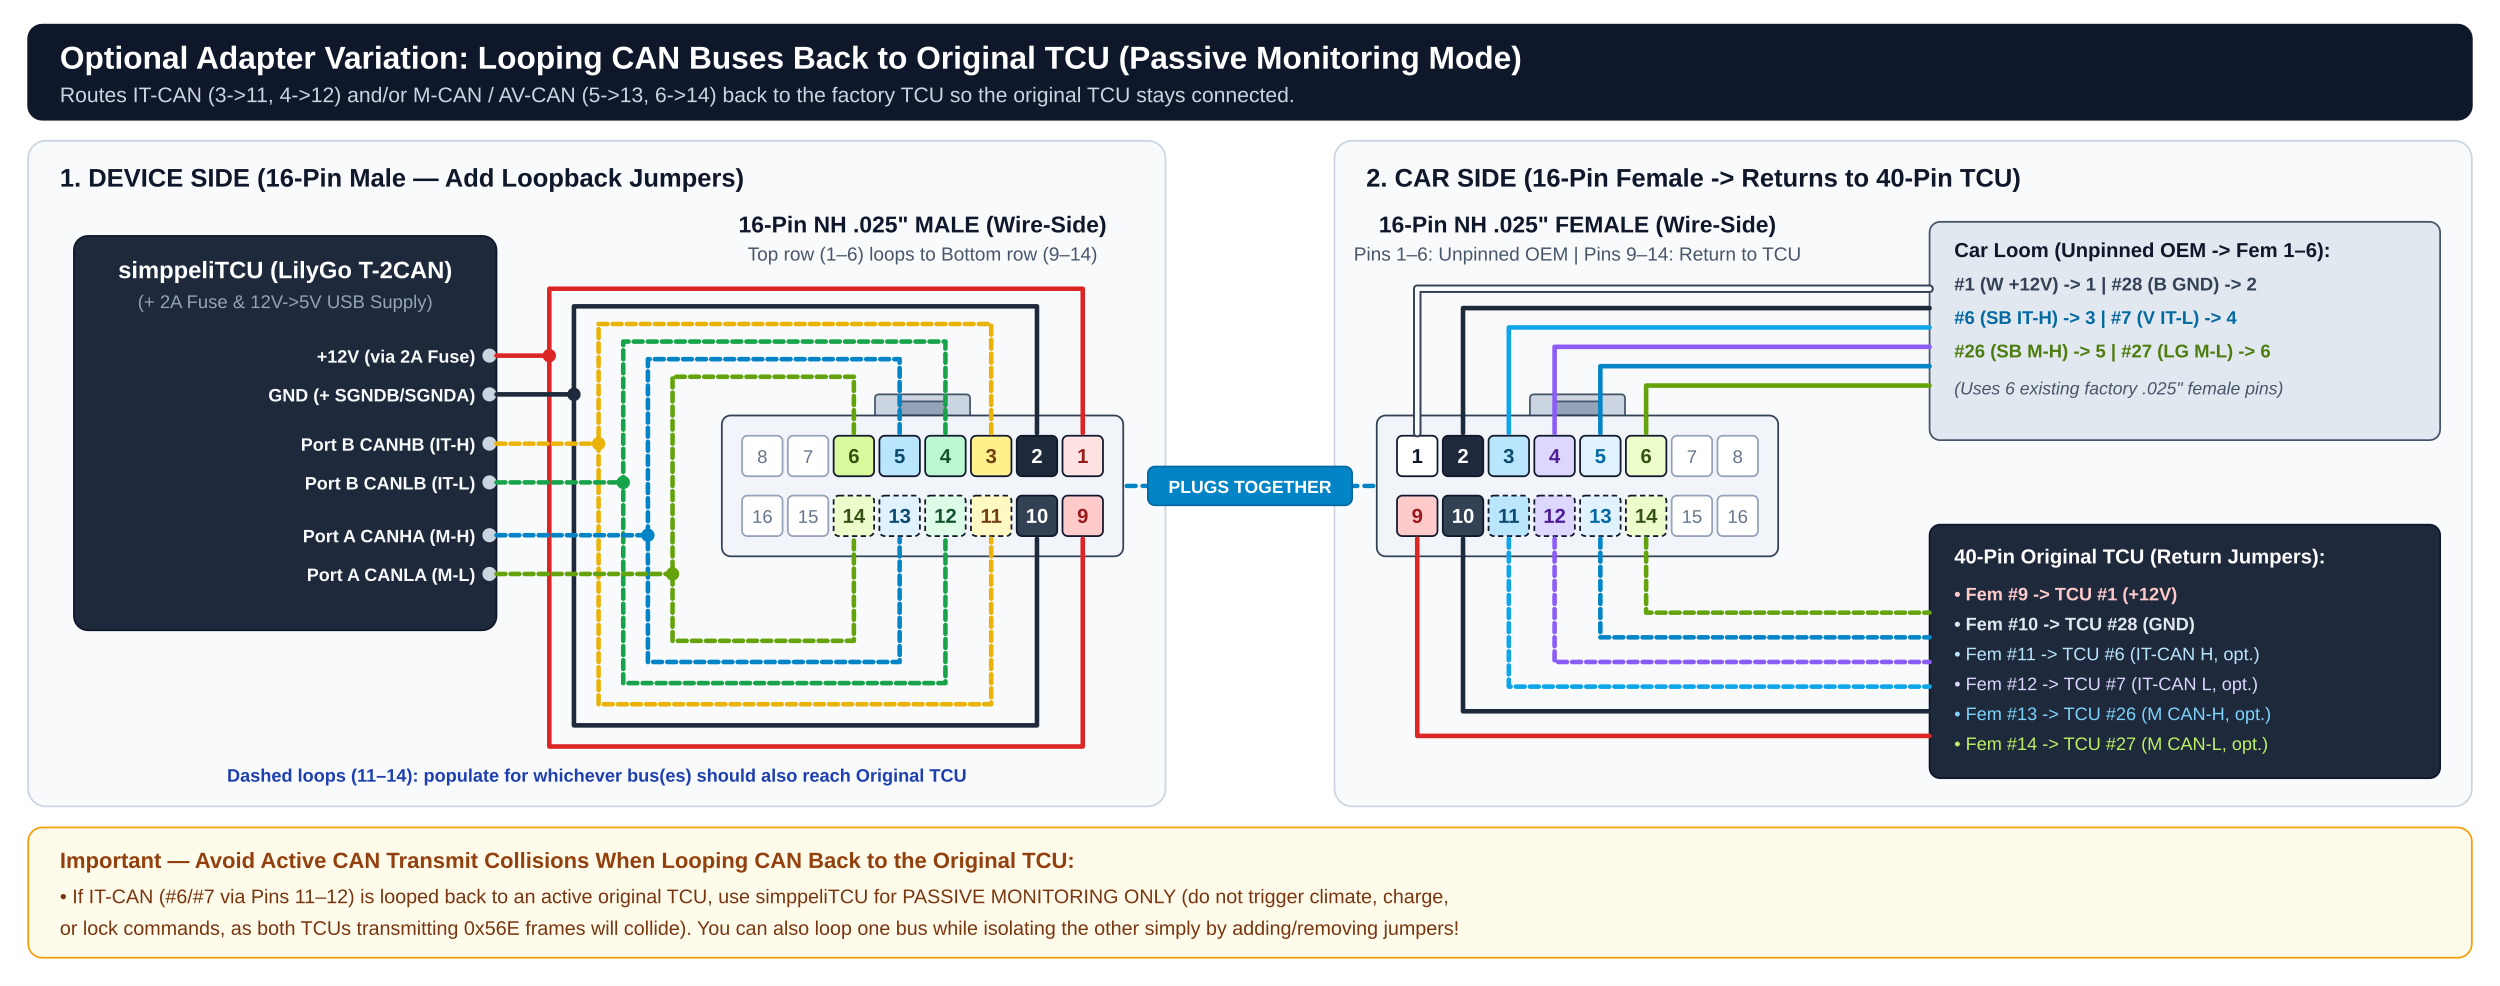
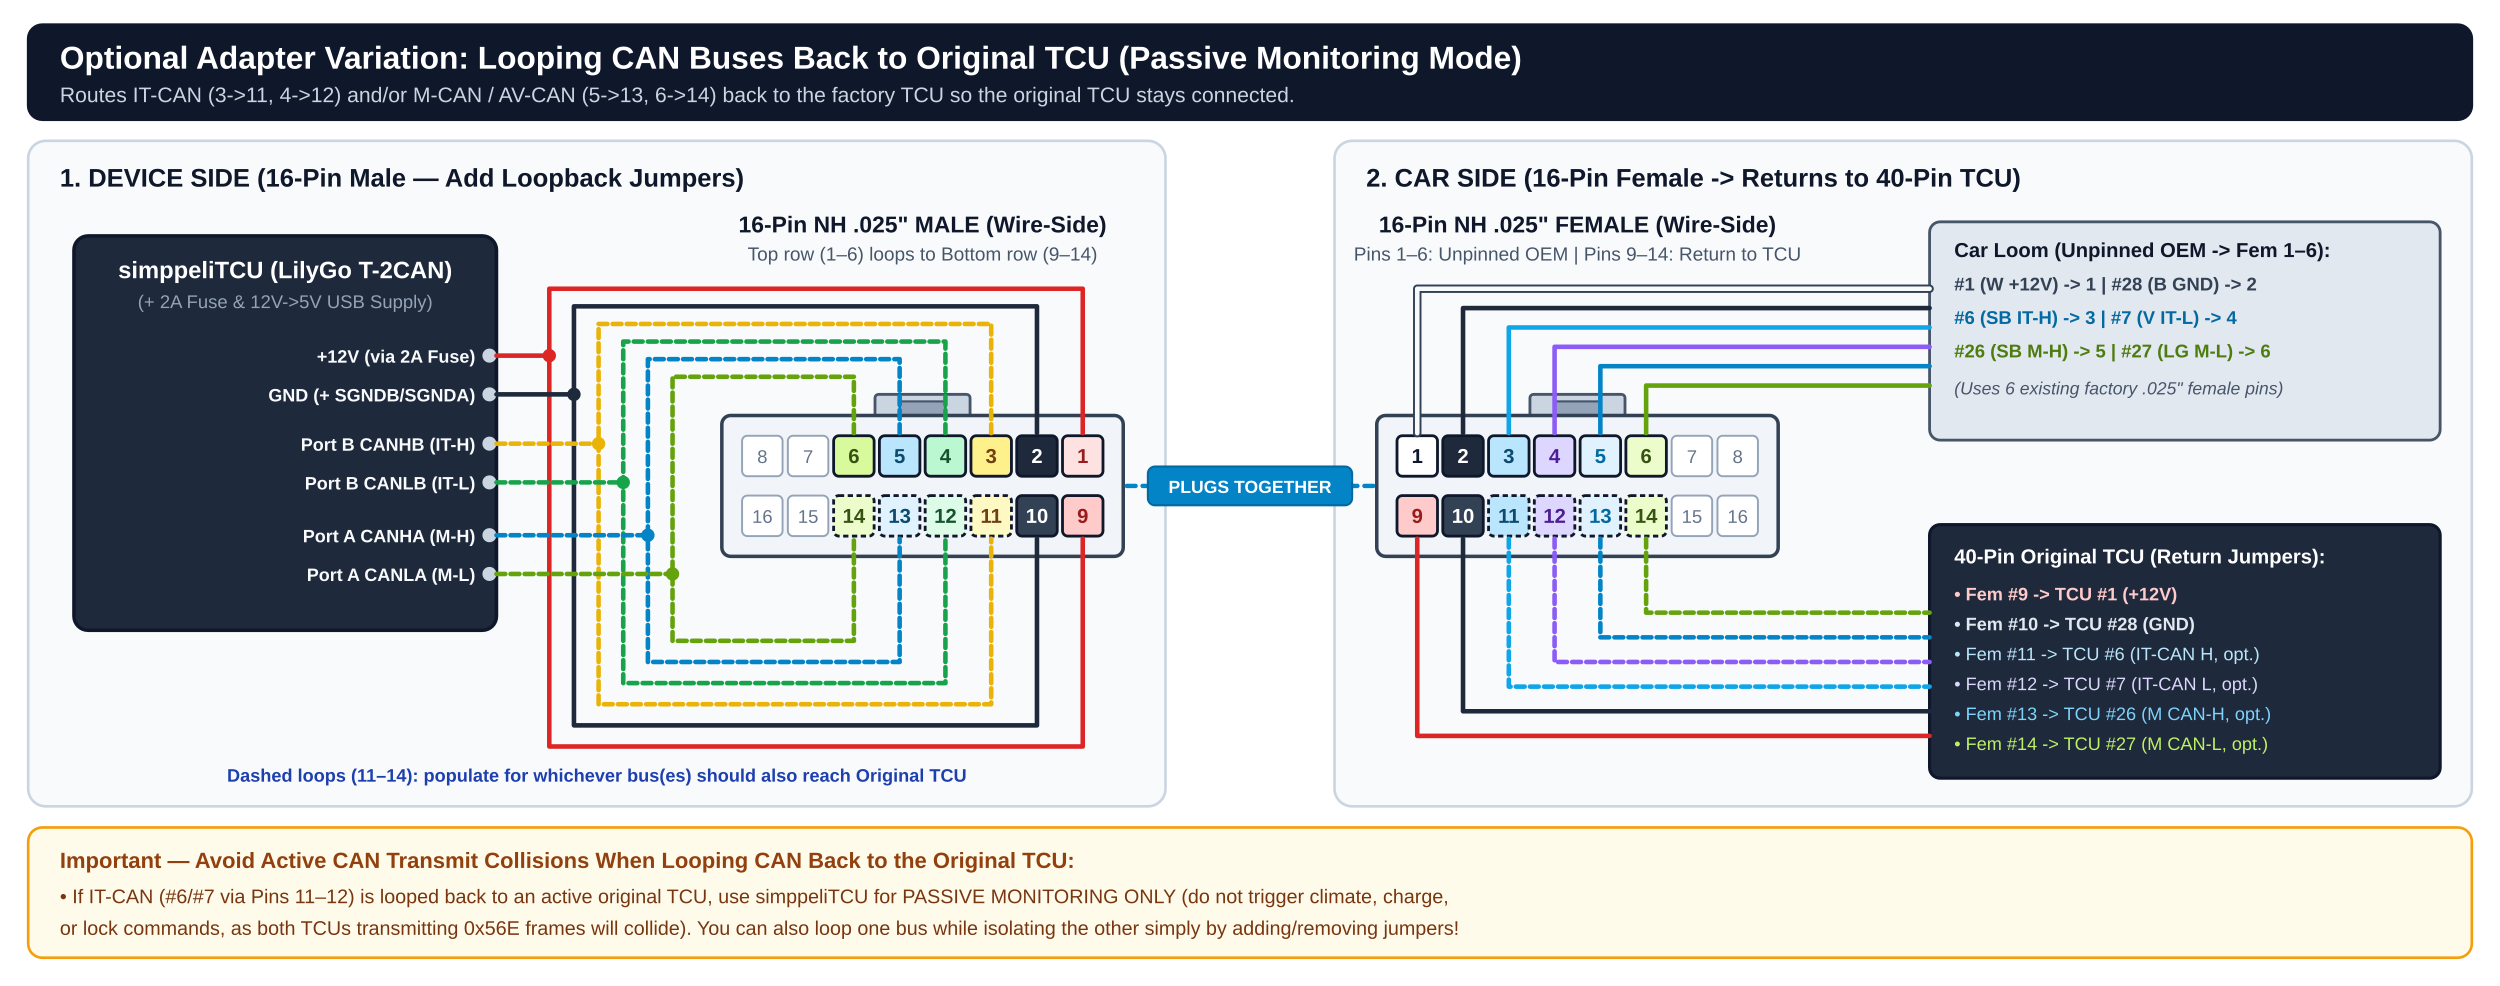
<svg xmlns="http://www.w3.org/2000/svg" viewBox="0 0 1420 560" width="1420" height="560">
  <rect x="0" y="0" width="1420" height="560" fill="#ffffff" />
-   <rect x="16" y="14" width="1388" height="54" rx="8" fill="#0f172a" stroke="#0f172a" stroke_width="1.5" />
+   <rect x="16" y="14" width="1388" height="54" rx="8" fill="#0f172a" stroke="#0f172a" stroke-width="1.5" />
  <text x="34" y="39" font-family="Segoe UI, Arial, Helvetica, sans-serif" font-size="18" font-weight="bold" fill="#ffffff" text-anchor="start">Optional Adapter Variation: Looping CAN Buses Back to Original TCU (Passive Monitoring Mode)</text>
  <text x="34" y="58" font-family="Segoe UI, Arial, Helvetica, sans-serif" font-size="12" font-weight="normal" fill="#cbd5e1" text-anchor="start">Routes IT-CAN (3-&gt;11, 4-&gt;12) and/or M-CAN / AV-CAN (5-&gt;13, 6-&gt;14) back to the factory TCU so the original TCU stays connected.</text>
-   <rect x="16" y="80" width="646" height="378" rx="10" fill="#f8fafc" stroke="#cbd5e1" stroke_width="1.5" />
+   <rect x="16" y="80" width="646" height="378" rx="10" fill="#f8fafc" stroke="#cbd5e1" stroke-width="1.5" />
  <text x="34" y="106" font-family="Segoe UI, Arial, Helvetica, sans-serif" font-size="14.5" font-weight="bold" fill="#0f172a" text-anchor="start">1. DEVICE SIDE (16-Pin Male — Add Loopback Jumpers)</text>
-   <rect x="758" y="80" width="646" height="378" rx="10" fill="#f8fafc" stroke="#cbd5e1" stroke_width="1.5" />
+   <rect x="758" y="80" width="646" height="378" rx="10" fill="#f8fafc" stroke="#cbd5e1" stroke-width="1.5" />
  <text x="776" y="106" font-family="Segoe UI, Arial, Helvetica, sans-serif" font-size="14.5" font-weight="bold" fill="#0f172a" text-anchor="start">2. CAR SIDE (16-Pin Female -&gt; Returns to 40-Pin TCU)</text>
-   <rect x="42" y="134" width="240" height="224" rx="8" fill="#1e293b" stroke="#0f172a" stroke_width="2.0" />
+   <rect x="42" y="134" width="240" height="224" rx="8" fill="#1e293b" stroke="#0f172a" stroke-width="2.0" />
  <text x="162" y="158" font-family="Segoe UI, Arial, Helvetica, sans-serif" font-size="13.5" font-weight="bold" fill="#ffffff" text-anchor="middle">simppeliTCU (LilyGo T-2CAN)</text>
  <text x="162" y="175" font-family="Segoe UI, Arial, Helvetica, sans-serif" font-size="10.5" font-weight="normal" fill="#94a3b8" text-anchor="middle">(+ 2A Fuse &amp; 12V-&gt;5V USB Supply)</text>
  <text x="270" y="206" font-family="Segoe UI, Arial, Helvetica, sans-serif" font-size="10.2" font-weight="bold" fill="#f8fafc" text-anchor="end">+12V (via 2A Fuse)</text>
  <circle cx="278" cy="202" r="4" fill="#cbd5e1" stroke="none" stroke-width="1.5" />
  <text x="270" y="228" font-family="Segoe UI, Arial, Helvetica, sans-serif" font-size="10.2" font-weight="bold" fill="#f8fafc" text-anchor="end">GND (+ SGNDB/SGNDA)</text>
  <circle cx="278" cy="224" r="4" fill="#cbd5e1" stroke="none" stroke-width="1.5" />
  <text x="270" y="256" font-family="Segoe UI, Arial, Helvetica, sans-serif" font-size="10.2" font-weight="bold" fill="#f8fafc" text-anchor="end">Port B CANHB (IT-H)</text>
  <circle cx="278" cy="252" r="4" fill="#cbd5e1" stroke="none" stroke-width="1.5" />
  <text x="270" y="278" font-family="Segoe UI, Arial, Helvetica, sans-serif" font-size="10.2" font-weight="bold" fill="#f8fafc" text-anchor="end">Port B CANLB (IT-L)</text>
  <circle cx="278" cy="274" r="4" fill="#cbd5e1" stroke="none" stroke-width="1.5" />
  <text x="270" y="308" font-family="Segoe UI, Arial, Helvetica, sans-serif" font-size="10.2" font-weight="bold" fill="#f8fafc" text-anchor="end">Port A CANHA (M-H)</text>
  <circle cx="278" cy="304" r="4" fill="#cbd5e1" stroke="none" stroke-width="1.5" />
  <text x="270" y="330" font-family="Segoe UI, Arial, Helvetica, sans-serif" font-size="10.2" font-weight="bold" fill="#f8fafc" text-anchor="end">Port A CANLA (M-L)</text>
  <circle cx="278" cy="326" r="4" fill="#cbd5e1" stroke="none" stroke-width="1.5" />
  <text x="524" y="132" font-family="Segoe UI, Arial, Helvetica, sans-serif" font-size="13" font-weight="bold" fill="#0f172a" text-anchor="middle">16-Pin NH .025" MALE (Wire-Side)</text>
  <text x="524" y="148" font-family="Segoe UI, Arial, Helvetica, sans-serif" font-size="10.8" font-weight="normal" fill="#475569" text-anchor="middle">Top row (1–6) loops to Bottom row (9–14)</text>
-   <rect x="497.0" y="224" width="54" height="14" rx="2" fill="#cbd5e1" stroke="#475569" stroke_width="1.6" />
-   <rect x="511.0" y="228" width="26" height="8" rx="1" fill="#94a3b8" stroke="#475569" stroke_width="1.2" />
-   <rect x="410" y="236" width="228" height="80" rx="5" fill="#f1f5f9" stroke="#334155" stroke_width="2.0" />
-   <rect x="421.5" y="247.5" width="23" height="23" rx="3" fill="#ffffff" stroke="#94a3b8" stroke_width="1.1" />
+   <rect x="497.0" y="224" width="54" height="14" rx="2" fill="#cbd5e1" stroke="#475569" stroke-width="1.6" />
+   <rect x="511.0" y="228" width="26" height="8" rx="1" fill="#94a3b8" stroke="#475569" stroke-width="1.2" />
+   <rect x="410" y="236" width="228" height="80" rx="5" fill="#f1f5f9" stroke="#334155" stroke-width="2.0" />
+   <rect x="421.5" y="247.5" width="23" height="23" rx="3" fill="#ffffff" stroke="#94a3b8" stroke-width="1.1" />
  <text x="433.0" y="263.0" font-family="Segoe UI, Arial, Helvetica, sans-serif" font-size="10.5" font-weight="normal" fill="#64748b" text-anchor="middle">8</text>
-   <rect x="447.5" y="247.5" width="23" height="23" rx="3" fill="#ffffff" stroke="#94a3b8" stroke_width="1.1" />
+   <rect x="447.5" y="247.5" width="23" height="23" rx="3" fill="#ffffff" stroke="#94a3b8" stroke-width="1.1" />
  <text x="459.0" y="263.0" font-family="Segoe UI, Arial, Helvetica, sans-serif" font-size="10.5" font-weight="normal" fill="#64748b" text-anchor="middle">7</text>
-   <rect x="473.5" y="247.5" width="23" height="23" rx="3" fill="#d9f99d" stroke="#0f172a" stroke_width="1.6" />
+   <rect x="473.5" y="247.5" width="23" height="23" rx="3" fill="#d9f99d" stroke="#0f172a" stroke-width="1.6" />
  <text x="485.0" y="263.0" font-family="Segoe UI, Arial, Helvetica, sans-serif" font-size="11.5" font-weight="bold" fill="#365314" text-anchor="middle">6</text>
-   <rect x="499.5" y="247.5" width="23" height="23" rx="3" fill="#bae6fd" stroke="#0f172a" stroke_width="1.6" />
+   <rect x="499.5" y="247.5" width="23" height="23" rx="3" fill="#bae6fd" stroke="#0f172a" stroke-width="1.6" />
  <text x="511.0" y="263.0" font-family="Segoe UI, Arial, Helvetica, sans-serif" font-size="11.5" font-weight="bold" fill="#0c4a6e" text-anchor="middle">5</text>
-   <rect x="525.5" y="247.5" width="23" height="23" rx="3" fill="#bbf7d0" stroke="#0f172a" stroke_width="1.6" />
+   <rect x="525.5" y="247.5" width="23" height="23" rx="3" fill="#bbf7d0" stroke="#0f172a" stroke-width="1.6" />
  <text x="537.0" y="263.0" font-family="Segoe UI, Arial, Helvetica, sans-serif" font-size="11.5" font-weight="bold" fill="#14532d" text-anchor="middle">4</text>
-   <rect x="551.5" y="247.5" width="23" height="23" rx="3" fill="#fef08a" stroke="#0f172a" stroke_width="1.6" />
+   <rect x="551.5" y="247.5" width="23" height="23" rx="3" fill="#fef08a" stroke="#0f172a" stroke-width="1.6" />
  <text x="563.0" y="263.0" font-family="Segoe UI, Arial, Helvetica, sans-serif" font-size="11.5" font-weight="bold" fill="#713f12" text-anchor="middle">3</text>
-   <rect x="577.5" y="247.5" width="23" height="23" rx="3" fill="#1e293b" stroke="#0f172a" stroke_width="1.6" />
+   <rect x="577.5" y="247.5" width="23" height="23" rx="3" fill="#1e293b" stroke="#0f172a" stroke-width="1.6" />
  <text x="589.0" y="263.0" font-family="Segoe UI, Arial, Helvetica, sans-serif" font-size="11.5" font-weight="bold" fill="#ffffff" text-anchor="middle">2</text>
-   <rect x="603.5" y="247.5" width="23" height="23" rx="3" fill="#fee2e2" stroke="#0f172a" stroke_width="1.6" />
+   <rect x="603.5" y="247.5" width="23" height="23" rx="3" fill="#fee2e2" stroke="#0f172a" stroke-width="1.6" />
  <text x="615.0" y="263.0" font-family="Segoe UI, Arial, Helvetica, sans-serif" font-size="11.5" font-weight="bold" fill="#991b1b" text-anchor="middle">1</text>
-   <rect x="421.5" y="281.5" width="23" height="23" rx="3" fill="#ffffff" stroke="#94a3b8" stroke_width="1.1" />
+   <rect x="421.5" y="281.5" width="23" height="23" rx="3" fill="#ffffff" stroke="#94a3b8" stroke-width="1.1" />
  <text x="433.0" y="297.0" font-family="Segoe UI, Arial, Helvetica, sans-serif" font-size="10.5" font-weight="normal" fill="#64748b" text-anchor="middle">16</text>
-   <rect x="447.5" y="281.5" width="23" height="23" rx="3" fill="#ffffff" stroke="#94a3b8" stroke_width="1.1" />
+   <rect x="447.5" y="281.5" width="23" height="23" rx="3" fill="#ffffff" stroke="#94a3b8" stroke-width="1.1" />
  <text x="459.0" y="297.0" font-family="Segoe UI, Arial, Helvetica, sans-serif" font-size="10.5" font-weight="normal" fill="#64748b" text-anchor="middle">15</text>
-   <rect x="473.5" y="281.5" width="23" height="23" rx="3" fill="#ecfccb" stroke="#0f172a" stroke_width="1.6" stroke-dasharray="3,2" />
+   <rect x="473.5" y="281.5" width="23" height="23" rx="3" fill="#ecfccb" stroke="#0f172a" stroke-width="1.6" stroke-dasharray="3,2" />
  <text x="485.0" y="297.0" font-family="Segoe UI, Arial, Helvetica, sans-serif" font-size="11.5" font-weight="bold" fill="#365314" text-anchor="middle">14</text>
-   <rect x="499.5" y="281.5" width="23" height="23" rx="3" fill="#e0f2fe" stroke="#0f172a" stroke_width="1.6" stroke-dasharray="3,2" />
+   <rect x="499.5" y="281.5" width="23" height="23" rx="3" fill="#e0f2fe" stroke="#0f172a" stroke-width="1.6" stroke-dasharray="3,2" />
  <text x="511.0" y="297.0" font-family="Segoe UI, Arial, Helvetica, sans-serif" font-size="11.5" font-weight="bold" fill="#0c4a6e" text-anchor="middle">13</text>
-   <rect x="525.5" y="281.5" width="23" height="23" rx="3" fill="#dcfce7" stroke="#0f172a" stroke_width="1.6" stroke-dasharray="3,2" />
+   <rect x="525.5" y="281.5" width="23" height="23" rx="3" fill="#dcfce7" stroke="#0f172a" stroke-width="1.6" stroke-dasharray="3,2" />
  <text x="537.0" y="297.0" font-family="Segoe UI, Arial, Helvetica, sans-serif" font-size="11.5" font-weight="bold" fill="#14532d" text-anchor="middle">12</text>
-   <rect x="551.5" y="281.5" width="23" height="23" rx="3" fill="#fef9c3" stroke="#0f172a" stroke_width="1.6" stroke-dasharray="3,2" />
+   <rect x="551.5" y="281.5" width="23" height="23" rx="3" fill="#fef9c3" stroke="#0f172a" stroke-width="1.6" stroke-dasharray="3,2" />
  <text x="563.0" y="297.0" font-family="Segoe UI, Arial, Helvetica, sans-serif" font-size="11.5" font-weight="bold" fill="#713f12" text-anchor="middle">11</text>
-   <rect x="577.5" y="281.5" width="23" height="23" rx="3" fill="#334155" stroke="#0f172a" stroke_width="1.6" />
+   <rect x="577.5" y="281.5" width="23" height="23" rx="3" fill="#334155" stroke="#0f172a" stroke-width="1.6" />
  <text x="589.0" y="297.0" font-family="Segoe UI, Arial, Helvetica, sans-serif" font-size="11.5" font-weight="bold" fill="#ffffff" text-anchor="middle">10</text>
-   <rect x="603.5" y="281.5" width="23" height="23" rx="3" fill="#fecaca" stroke="#0f172a" stroke_width="1.6" />
+   <rect x="603.5" y="281.5" width="23" height="23" rx="3" fill="#fecaca" stroke="#0f172a" stroke-width="1.6" />
  <text x="615.0" y="297.0" font-family="Segoe UI, Arial, Helvetica, sans-serif" font-size="11.5" font-weight="bold" fill="#991b1b" text-anchor="middle">9</text>
  <polyline points="282,202 312,202" fill="none" stroke="#dc2626" stroke-width="2.6" stroke-linecap="round" stroke-linejoin="round" />
  <polyline points="615.0,246.0 615.0,164 312,164 312,424 615.0,424 615.0,306.0" fill="none" stroke="#dc2626" stroke-width="2.6" stroke-linecap="round" stroke-linejoin="round" />
  <circle cx="312" cy="202" r="3.8" fill="#dc2626" stroke="none" stroke-width="1.5" />
  <polyline points="282,224 326,224" fill="none" stroke="#1e293b" stroke-width="2.6" stroke-linecap="round" stroke-linejoin="round" />
  <polyline points="589.0,246.0 589.0,174 326,174 326,412 589.0,412 589.0,306.0" fill="none" stroke="#1e293b" stroke-width="2.6" stroke-linecap="round" stroke-linejoin="round" />
  <circle cx="326" cy="224" r="3.8" fill="#1e293b" stroke="none" stroke-width="1.5" />
  <polyline points="282,252 340,252" fill="none" stroke="#eab308" stroke-width="2.6" stroke-linecap="round" stroke-linejoin="round" stroke-dasharray="5,3" />
  <polyline points="563.0,246.0 563.0,184 340,184 340,400 563.0,400 563.0,306.0" fill="none" stroke="#eab308" stroke-width="2.6" stroke-linecap="round" stroke-linejoin="round" stroke-dasharray="5,3" />
  <circle cx="340" cy="252" r="3.8" fill="#eab308" stroke="none" stroke-width="1.5" />
  <polyline points="282,274 354,274" fill="none" stroke="#16a34a" stroke-width="2.6" stroke-linecap="round" stroke-linejoin="round" stroke-dasharray="5,3" />
  <polyline points="537.0,246.0 537.0,194 354,194 354,388 537.0,388 537.0,306.0" fill="none" stroke="#16a34a" stroke-width="2.6" stroke-linecap="round" stroke-linejoin="round" stroke-dasharray="5,3" />
  <circle cx="354" cy="274" r="3.8" fill="#16a34a" stroke="none" stroke-width="1.5" />
  <polyline points="282,304 368,304" fill="none" stroke="#0284c7" stroke-width="2.6" stroke-linecap="round" stroke-linejoin="round" stroke-dasharray="5,3" />
  <polyline points="511.0,246.0 511.0,204 368,204 368,376 511.0,376 511.0,306.0" fill="none" stroke="#0284c7" stroke-width="2.6" stroke-linecap="round" stroke-linejoin="round" stroke-dasharray="5,3" />
  <circle cx="368" cy="304" r="3.8" fill="#0284c7" stroke="none" stroke-width="1.5" />
  <polyline points="282,326 382,326" fill="none" stroke="#65a30d" stroke-width="2.6" stroke-linecap="round" stroke-linejoin="round" stroke-dasharray="5,3" />
  <polyline points="485.0,246.0 485.0,214 382,214 382,364 485.0,364 485.0,306.0" fill="none" stroke="#65a30d" stroke-width="2.6" stroke-linecap="round" stroke-linejoin="round" stroke-dasharray="5,3" />
  <circle cx="382" cy="326" r="3.8" fill="#65a30d" stroke="none" stroke-width="1.5" />
  <text x="339" y="444" font-family="Segoe UI, Arial, Helvetica, sans-serif" font-size="10.3" font-weight="bold" fill="#1e40af" text-anchor="middle">Dashed loops (11–14): populate for whichever bus(es) should also reach Original TCU</text>
  <line x1="640" y1="276" x2="780" y2="276" stroke="#0284c7" stroke-width="2.5" stroke-linecap="round" stroke-dasharray="5,4" />
-   <rect x="652.0" y="265.0" width="116" height="22" rx="4" fill="#0284c7" stroke="#0369a1" stroke_width="1.2" />
+   <rect x="652.0" y="265.0" width="116" height="22" rx="4" fill="#0284c7" stroke="#0369a1" stroke-width="1.2" />
  <text x="710" y="280" font-family="Segoe UI, Arial, Helvetica, sans-serif" font-size="10" font-weight="bold" fill="#ffffff" text-anchor="middle">PLUGS TOGETHER</text>
  <text x="896" y="132" font-family="Segoe UI, Arial, Helvetica, sans-serif" font-size="13" font-weight="bold" fill="#0f172a" text-anchor="middle">16-Pin NH .025" FEMALE (Wire-Side)</text>
  <text x="896" y="148" font-family="Segoe UI, Arial, Helvetica, sans-serif" font-size="10.8" font-weight="normal" fill="#475569" text-anchor="middle">Pins 1–6: Unpinned OEM | Pins 9–14: Return to TCU</text>
-   <rect x="869.0" y="224" width="54" height="14" rx="2" fill="#cbd5e1" stroke="#475569" stroke_width="1.6" />
-   <rect x="883.0" y="228" width="26" height="8" rx="1" fill="#94a3b8" stroke="#475569" stroke_width="1.2" />
-   <rect x="782" y="236" width="228" height="80" rx="5" fill="#f1f5f9" stroke="#334155" stroke_width="2.0" />
-   <rect x="793.5" y="247.5" width="23" height="23" rx="3" fill="#ffffff" stroke="#0f172a" stroke_width="1.6" />
+   <rect x="869.0" y="224" width="54" height="14" rx="2" fill="#cbd5e1" stroke="#475569" stroke-width="1.6" />
+   <rect x="883.0" y="228" width="26" height="8" rx="1" fill="#94a3b8" stroke="#475569" stroke-width="1.2" />
+   <rect x="782" y="236" width="228" height="80" rx="5" fill="#f1f5f9" stroke="#334155" stroke-width="2.0" />
+   <rect x="793.5" y="247.5" width="23" height="23" rx="3" fill="#ffffff" stroke="#0f172a" stroke-width="1.6" />
  <text x="805.0" y="263.0" font-family="Segoe UI, Arial, Helvetica, sans-serif" font-size="11.5" font-weight="bold" fill="#0f172a" text-anchor="middle">1</text>
-   <rect x="819.5" y="247.5" width="23" height="23" rx="3" fill="#1e293b" stroke="#0f172a" stroke_width="1.6" />
+   <rect x="819.5" y="247.5" width="23" height="23" rx="3" fill="#1e293b" stroke="#0f172a" stroke-width="1.6" />
  <text x="831.0" y="263.0" font-family="Segoe UI, Arial, Helvetica, sans-serif" font-size="11.5" font-weight="bold" fill="#ffffff" text-anchor="middle">2</text>
-   <rect x="845.5" y="247.5" width="23" height="23" rx="3" fill="#bae6fd" stroke="#0f172a" stroke_width="1.6" />
+   <rect x="845.5" y="247.5" width="23" height="23" rx="3" fill="#bae6fd" stroke="#0f172a" stroke-width="1.6" />
  <text x="857.0" y="263.0" font-family="Segoe UI, Arial, Helvetica, sans-serif" font-size="11.5" font-weight="bold" fill="#0c4a6e" text-anchor="middle">3</text>
-   <rect x="871.5" y="247.5" width="23" height="23" rx="3" fill="#ddd6fe" stroke="#0f172a" stroke_width="1.6" />
+   <rect x="871.5" y="247.5" width="23" height="23" rx="3" fill="#ddd6fe" stroke="#0f172a" stroke-width="1.6" />
  <text x="883.0" y="263.0" font-family="Segoe UI, Arial, Helvetica, sans-serif" font-size="11.5" font-weight="bold" fill="#4c1d95" text-anchor="middle">4</text>
-   <rect x="897.5" y="247.5" width="23" height="23" rx="3" fill="#e0f2fe" stroke="#0f172a" stroke_width="1.6" />
+   <rect x="897.5" y="247.5" width="23" height="23" rx="3" fill="#e0f2fe" stroke="#0f172a" stroke-width="1.6" />
  <text x="909.0" y="263.0" font-family="Segoe UI, Arial, Helvetica, sans-serif" font-size="11.5" font-weight="bold" fill="#0369a1" text-anchor="middle">5</text>
-   <rect x="923.5" y="247.5" width="23" height="23" rx="3" fill="#ecfccb" stroke="#0f172a" stroke_width="1.6" />
+   <rect x="923.5" y="247.5" width="23" height="23" rx="3" fill="#ecfccb" stroke="#0f172a" stroke-width="1.6" />
  <text x="935.0" y="263.0" font-family="Segoe UI, Arial, Helvetica, sans-serif" font-size="11.5" font-weight="bold" fill="#365314" text-anchor="middle">6</text>
-   <rect x="949.5" y="247.5" width="23" height="23" rx="3" fill="#ffffff" stroke="#94a3b8" stroke_width="1.1" />
+   <rect x="949.5" y="247.5" width="23" height="23" rx="3" fill="#ffffff" stroke="#94a3b8" stroke-width="1.1" />
  <text x="961.0" y="263.0" font-family="Segoe UI, Arial, Helvetica, sans-serif" font-size="10.5" font-weight="normal" fill="#64748b" text-anchor="middle">7</text>
-   <rect x="975.5" y="247.5" width="23" height="23" rx="3" fill="#ffffff" stroke="#94a3b8" stroke_width="1.1" />
+   <rect x="975.5" y="247.5" width="23" height="23" rx="3" fill="#ffffff" stroke="#94a3b8" stroke-width="1.1" />
  <text x="987.0" y="263.0" font-family="Segoe UI, Arial, Helvetica, sans-serif" font-size="10.5" font-weight="normal" fill="#64748b" text-anchor="middle">8</text>
-   <rect x="793.5" y="281.5" width="23" height="23" rx="3" fill="#fecaca" stroke="#0f172a" stroke_width="1.6" />
+   <rect x="793.5" y="281.5" width="23" height="23" rx="3" fill="#fecaca" stroke="#0f172a" stroke-width="1.6" />
  <text x="805.0" y="297.0" font-family="Segoe UI, Arial, Helvetica, sans-serif" font-size="11.5" font-weight="bold" fill="#991b1b" text-anchor="middle">9</text>
-   <rect x="819.5" y="281.5" width="23" height="23" rx="3" fill="#334155" stroke="#0f172a" stroke_width="1.6" />
+   <rect x="819.5" y="281.5" width="23" height="23" rx="3" fill="#334155" stroke="#0f172a" stroke-width="1.6" />
  <text x="831.0" y="297.0" font-family="Segoe UI, Arial, Helvetica, sans-serif" font-size="11.5" font-weight="bold" fill="#ffffff" text-anchor="middle">10</text>
-   <rect x="845.5" y="281.5" width="23" height="23" rx="3" fill="#bae6fd" stroke="#0f172a" stroke_width="1.6" stroke-dasharray="3,2" />
+   <rect x="845.5" y="281.5" width="23" height="23" rx="3" fill="#bae6fd" stroke="#0f172a" stroke-width="1.6" stroke-dasharray="3,2" />
  <text x="857.0" y="297.0" font-family="Segoe UI, Arial, Helvetica, sans-serif" font-size="11.5" font-weight="bold" fill="#0c4a6e" text-anchor="middle">11</text>
-   <rect x="871.5" y="281.5" width="23" height="23" rx="3" fill="#ddd6fe" stroke="#0f172a" stroke_width="1.6" stroke-dasharray="3,2" />
+   <rect x="871.5" y="281.5" width="23" height="23" rx="3" fill="#ddd6fe" stroke="#0f172a" stroke-width="1.6" stroke-dasharray="3,2" />
  <text x="883.0" y="297.0" font-family="Segoe UI, Arial, Helvetica, sans-serif" font-size="11.5" font-weight="bold" fill="#4c1d95" text-anchor="middle">12</text>
-   <rect x="897.5" y="281.5" width="23" height="23" rx="3" fill="#e0f2fe" stroke="#0f172a" stroke_width="1.6" stroke-dasharray="3,2" />
+   <rect x="897.5" y="281.5" width="23" height="23" rx="3" fill="#e0f2fe" stroke="#0f172a" stroke-width="1.6" stroke-dasharray="3,2" />
  <text x="909.0" y="297.0" font-family="Segoe UI, Arial, Helvetica, sans-serif" font-size="11.5" font-weight="bold" fill="#0369a1" text-anchor="middle">13</text>
-   <rect x="923.5" y="281.5" width="23" height="23" rx="3" fill="#ecfccb" stroke="#0f172a" stroke_width="1.6" stroke-dasharray="3,2" />
+   <rect x="923.5" y="281.5" width="23" height="23" rx="3" fill="#ecfccb" stroke="#0f172a" stroke-width="1.6" stroke-dasharray="3,2" />
  <text x="935.0" y="297.0" font-family="Segoe UI, Arial, Helvetica, sans-serif" font-size="11.5" font-weight="bold" fill="#365314" text-anchor="middle">14</text>
-   <rect x="949.5" y="281.5" width="23" height="23" rx="3" fill="#ffffff" stroke="#94a3b8" stroke_width="1.1" />
+   <rect x="949.5" y="281.5" width="23" height="23" rx="3" fill="#ffffff" stroke="#94a3b8" stroke-width="1.1" />
  <text x="961.0" y="297.0" font-family="Segoe UI, Arial, Helvetica, sans-serif" font-size="10.5" font-weight="normal" fill="#64748b" text-anchor="middle">15</text>
-   <rect x="975.5" y="281.5" width="23" height="23" rx="3" fill="#ffffff" stroke="#94a3b8" stroke_width="1.1" />
+   <rect x="975.5" y="281.5" width="23" height="23" rx="3" fill="#ffffff" stroke="#94a3b8" stroke-width="1.1" />
  <text x="987.0" y="297.0" font-family="Segoe UI, Arial, Helvetica, sans-serif" font-size="10.5" font-weight="normal" fill="#64748b" text-anchor="middle">16</text>
-   <rect x="1096" y="126" width="290" height="124" rx="6" fill="#e2e8f0" stroke="#475569" stroke_width="1.6" />
+   <rect x="1096" y="126" width="290" height="124" rx="6" fill="#e2e8f0" stroke="#475569" stroke-width="1.6" />
  <text x="1110" y="146" font-family="Segoe UI, Arial, Helvetica, sans-serif" font-size="11.5" font-weight="bold" fill="#0f172a" text-anchor="start">Car Loom (Unpinned OEM -&gt; Fem 1–6):</text>
  <text x="1110" y="165" font-family="Segoe UI, Arial, Helvetica, sans-serif" font-size="10.5" font-weight="bold" fill="#334155" text-anchor="start">#1 (W +12V) -&gt; 1   |   #28 (B GND) -&gt; 2</text>
  <text x="1110" y="184" font-family="Segoe UI, Arial, Helvetica, sans-serif" font-size="10.5" font-weight="bold" fill="#0369a1" text-anchor="start">#6 (SB IT-H) -&gt; 3  |   #7  (V IT-L) -&gt; 4</text>
  <text x="1110" y="203" font-family="Segoe UI, Arial, Helvetica, sans-serif" font-size="10.5" font-weight="bold" fill="#4d7c0f" text-anchor="start">#26 (SB M-H) -&gt; 5  |   #27 (LG M-L) -&gt; 6</text>
  <text x="1110" y="224" font-family="Segoe UI, Arial, Helvetica, sans-serif" font-size="10" font-weight="normal" fill="#475569" text-anchor="start" font-style="italic">(Uses 6 existing factory .025" female pins)</text>
  <polyline points="1096,164 805.0,164 805.0,246.0" fill="none" stroke="#334155" stroke-width="4.8" stroke-linecap="round" stroke-linejoin="round" />
  <polyline points="1096,164 805.0,164 805.0,246.0" fill="none" stroke="#f8fafc" stroke-width="2.6" stroke-linecap="round" stroke-linejoin="round" />
  <polyline points="1096,175 831.0,175 831.0,246.0" fill="none" stroke="#1e293b" stroke-width="2.6" stroke-linecap="round" stroke-linejoin="round" />
  <polyline points="1096,186 857.0,186 857.0,246.0" fill="none" stroke="#0ea5e9" stroke-width="2.6" stroke-linecap="round" stroke-linejoin="round" />
  <polyline points="1096,197 883.0,197 883.0,246.0" fill="none" stroke="#8b5cf6" stroke-width="2.6" stroke-linecap="round" stroke-linejoin="round" />
  <polyline points="1096,208 909.0,208 909.0,246.0" fill="none" stroke="#0284c7" stroke-width="2.6" stroke-linecap="round" stroke-linejoin="round" />
  <polyline points="1096,219 935.0,219 935.0,246.0" fill="none" stroke="#65a30d" stroke-width="2.6" stroke-linecap="round" stroke-linejoin="round" />
-   <rect x="1096" y="298" width="290" height="144" rx="6" fill="#1e293b" stroke="#0f172a" stroke_width="1.8" />
+   <rect x="1096" y="298" width="290" height="144" rx="6" fill="#1e293b" stroke="#0f172a" stroke-width="1.8" />
  <text x="1110" y="320" font-family="Segoe UI, Arial, Helvetica, sans-serif" font-size="11.5" font-weight="bold" fill="#ffffff" text-anchor="start">40-Pin Original TCU (Return Jumpers):</text>
  <text x="1110" y="341" font-family="Segoe UI, Arial, Helvetica, sans-serif" font-size="10.3" font-weight="bold" fill="#fecaca" text-anchor="start">• Fem #9  -&gt; TCU #1  (+12V)</text>
  <text x="1110" y="358" font-family="Segoe UI, Arial, Helvetica, sans-serif" font-size="10.3" font-weight="bold" fill="#e2e8f0" text-anchor="start">• Fem #10 -&gt; TCU #28 (GND)</text>
  <text x="1110" y="375" font-family="Segoe UI, Arial, Helvetica, sans-serif" font-size="10.3" font-weight="normal" fill="#bae6fd" text-anchor="start">• Fem #11 -&gt; TCU #6  (IT-CAN H, opt.)</text>
  <text x="1110" y="392" font-family="Segoe UI, Arial, Helvetica, sans-serif" font-size="10.3" font-weight="normal" fill="#ddd6fe" text-anchor="start">• Fem #12 -&gt; TCU #7  (IT-CAN L, opt.)</text>
  <text x="1110" y="409" font-family="Segoe UI, Arial, Helvetica, sans-serif" font-size="10.3" font-weight="normal" fill="#7dd3fc" text-anchor="start">• Fem #13 -&gt; TCU #26 (M CAN-H, opt.)</text>
  <text x="1110" y="426" font-family="Segoe UI, Arial, Helvetica, sans-serif" font-size="10.3" font-weight="normal" fill="#bef264" text-anchor="start">• Fem #14 -&gt; TCU #27 (M CAN-L, opt.)</text>
  <polyline points="805.0,306.0 805.0,418 1096,418" fill="none" stroke="#dc2626" stroke-width="2.6" stroke-linecap="round" stroke-linejoin="round" />
  <polyline points="831.0,306.0 831.0,404 1096,404" fill="none" stroke="#1e293b" stroke-width="2.6" stroke-linecap="round" stroke-linejoin="round" />
  <polyline points="857.0,306.0 857.0,390 1096,390" fill="none" stroke="#0ea5e9" stroke-width="2.6" stroke-linecap="round" stroke-linejoin="round" stroke-dasharray="5,3" />
  <polyline points="883.0,306.0 883.0,376 1096,376" fill="none" stroke="#8b5cf6" stroke-width="2.6" stroke-linecap="round" stroke-linejoin="round" stroke-dasharray="5,3" />
  <polyline points="909.0,306.0 909.0,362 1096,362" fill="none" stroke="#0284c7" stroke-width="2.6" stroke-linecap="round" stroke-linejoin="round" stroke-dasharray="5,3" />
  <polyline points="935.0,306.0 935.0,348 1096,348" fill="none" stroke="#65a30d" stroke-width="2.6" stroke-linecap="round" stroke-linejoin="round" stroke-dasharray="5,3" />
-   <rect x="16" y="470" width="1388" height="74" rx="8" fill="#fffbeb" stroke="#f59e0b" stroke_width="1.5" />
+   <rect x="16" y="470" width="1388" height="74" rx="8" fill="#fffbeb" stroke="#f59e0b" stroke-width="1.5" />
  <text x="34" y="493" font-family="Segoe UI, Arial, Helvetica, sans-serif" font-size="12.5" font-weight="bold" fill="#92400e" text-anchor="start">Important — Avoid Active CAN Transmit Collisions When Looping CAN Back to the Original TCU:</text>
  <text x="34" y="513" font-family="Segoe UI, Arial, Helvetica, sans-serif" font-size="11.2" font-weight="normal" fill="#78350f" text-anchor="start">• If IT-CAN (#6/#7 via Pins 11–12) is looped back to an active original TCU, use simppeliTCU for PASSIVE MONITORING ONLY (do not trigger climate, charge,</text>
  <text x="34" y="531" font-family="Segoe UI, Arial, Helvetica, sans-serif" font-size="11.2" font-weight="normal" fill="#78350f" text-anchor="start">  or lock commands, as both TCUs transmitting 0x56E frames will collide). You can also loop one bus while isolating the other simply by adding/removing jumpers!</text>
</svg>
